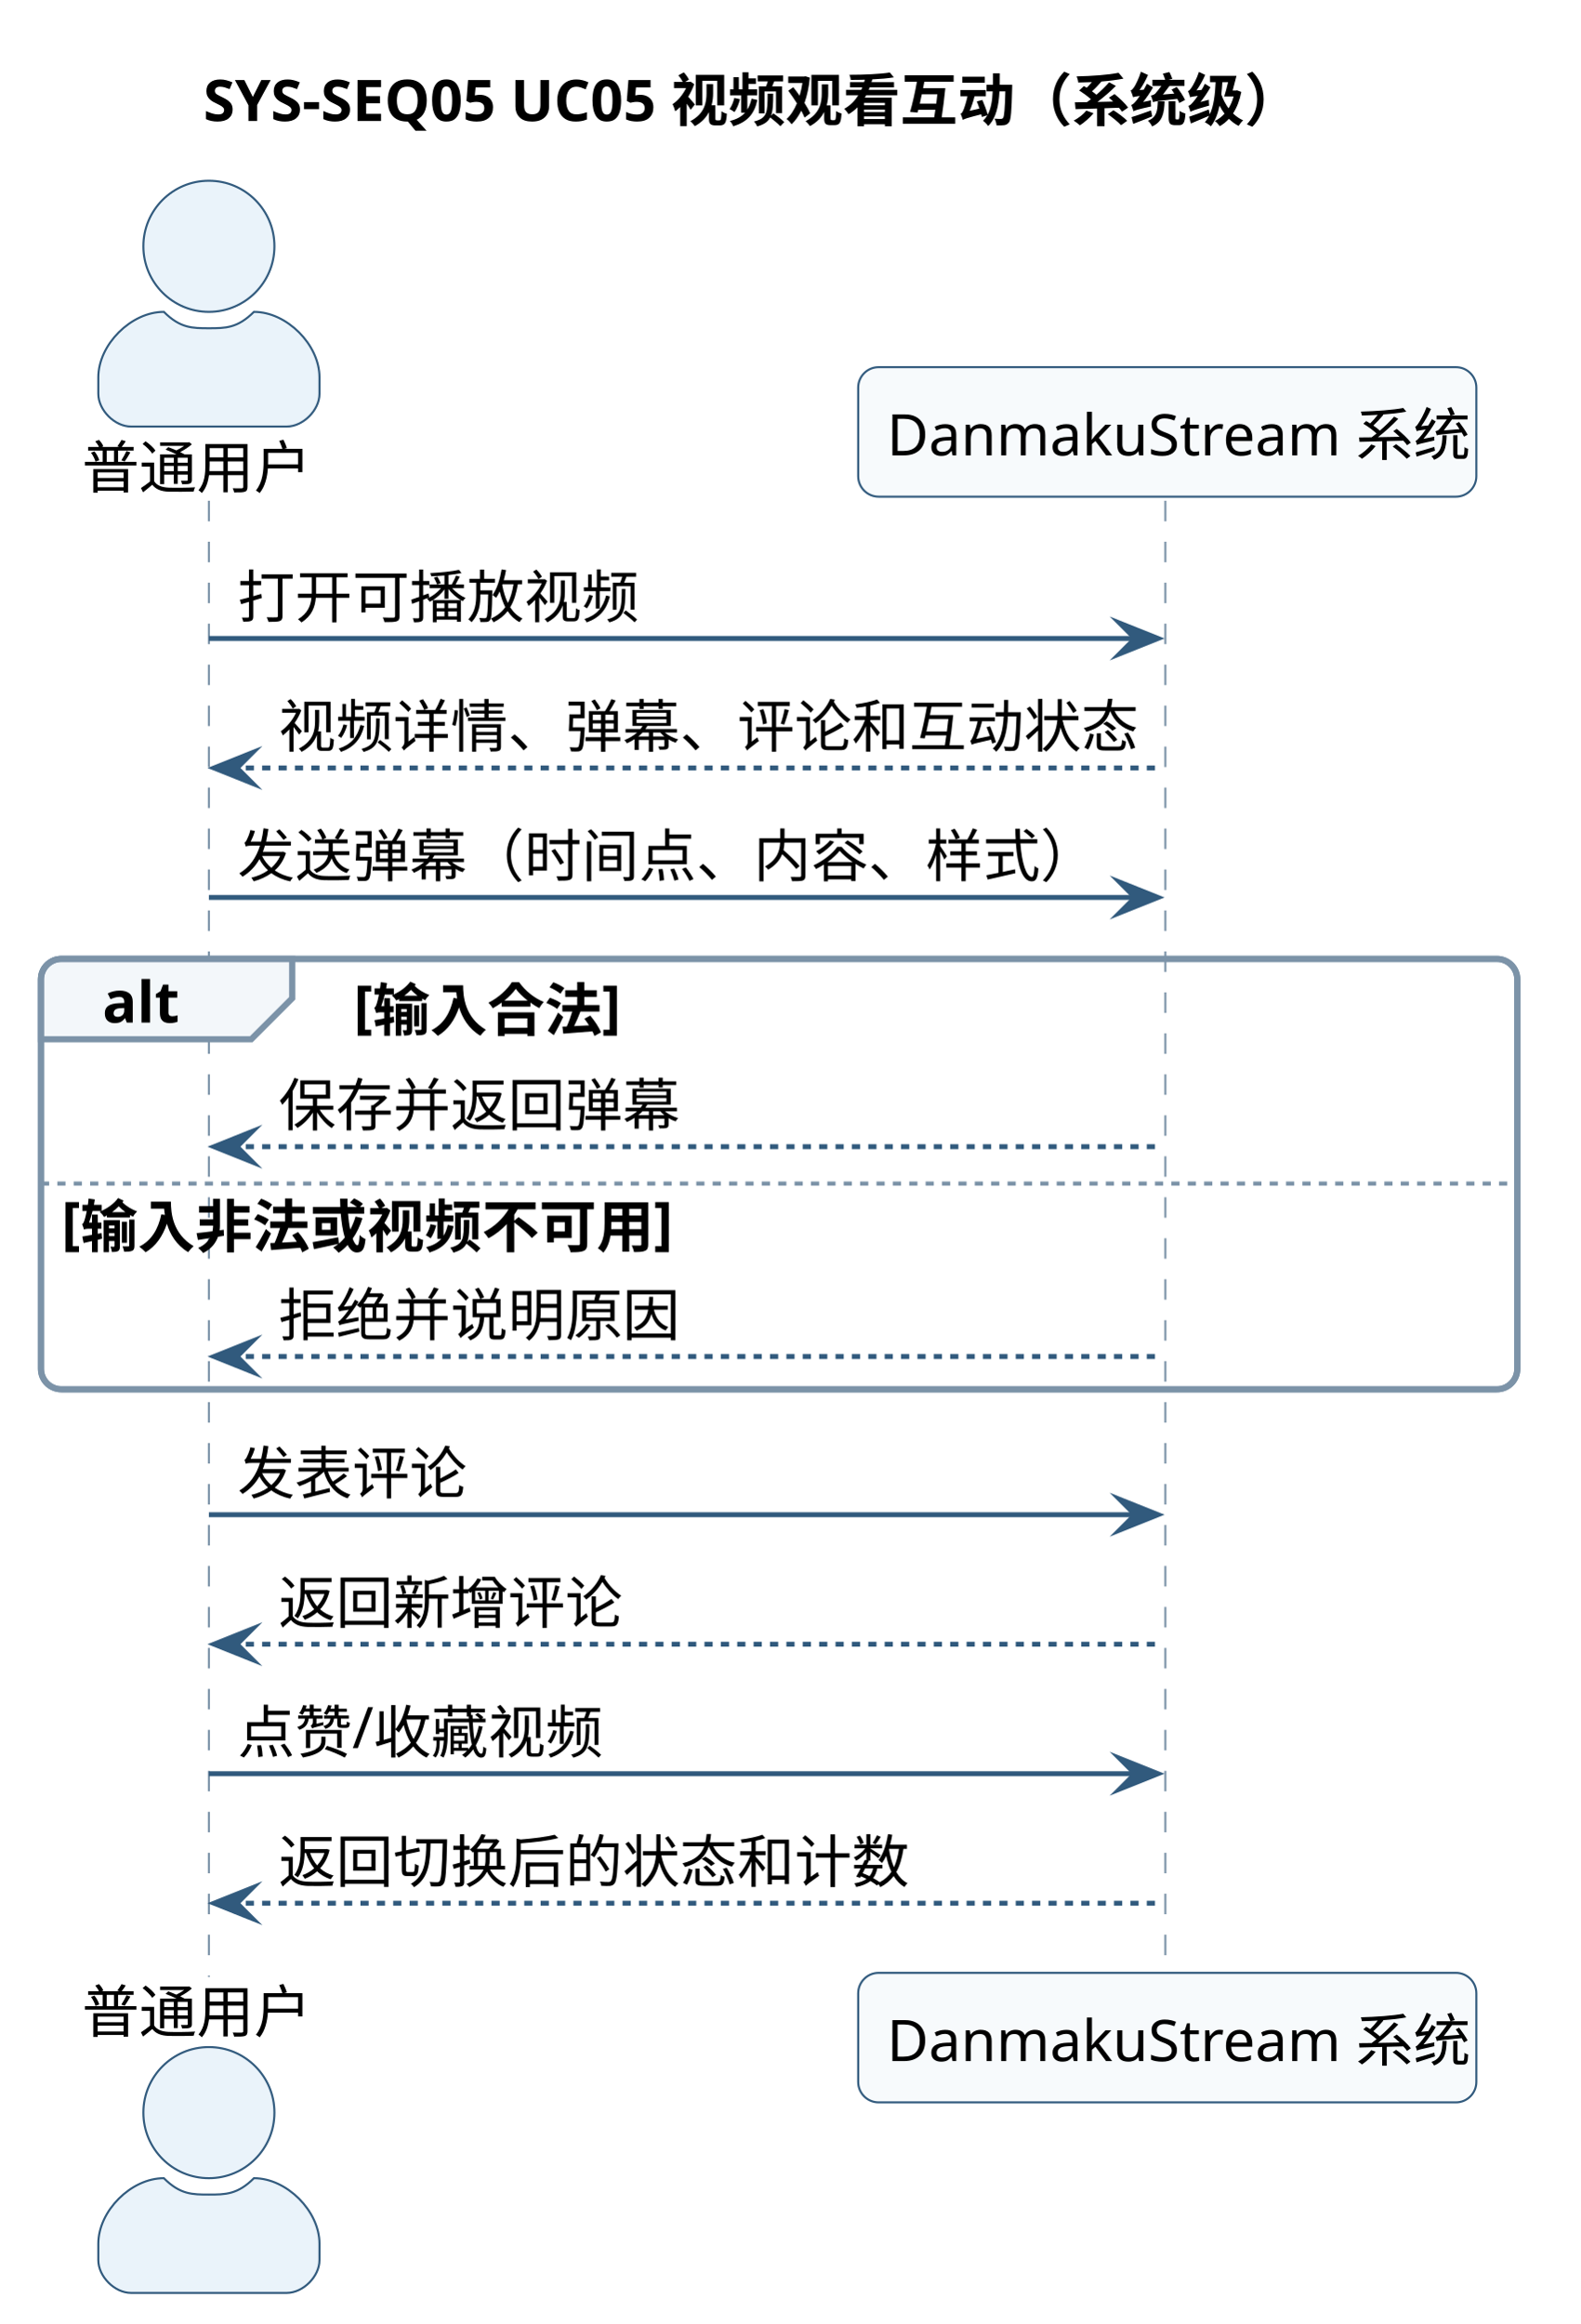
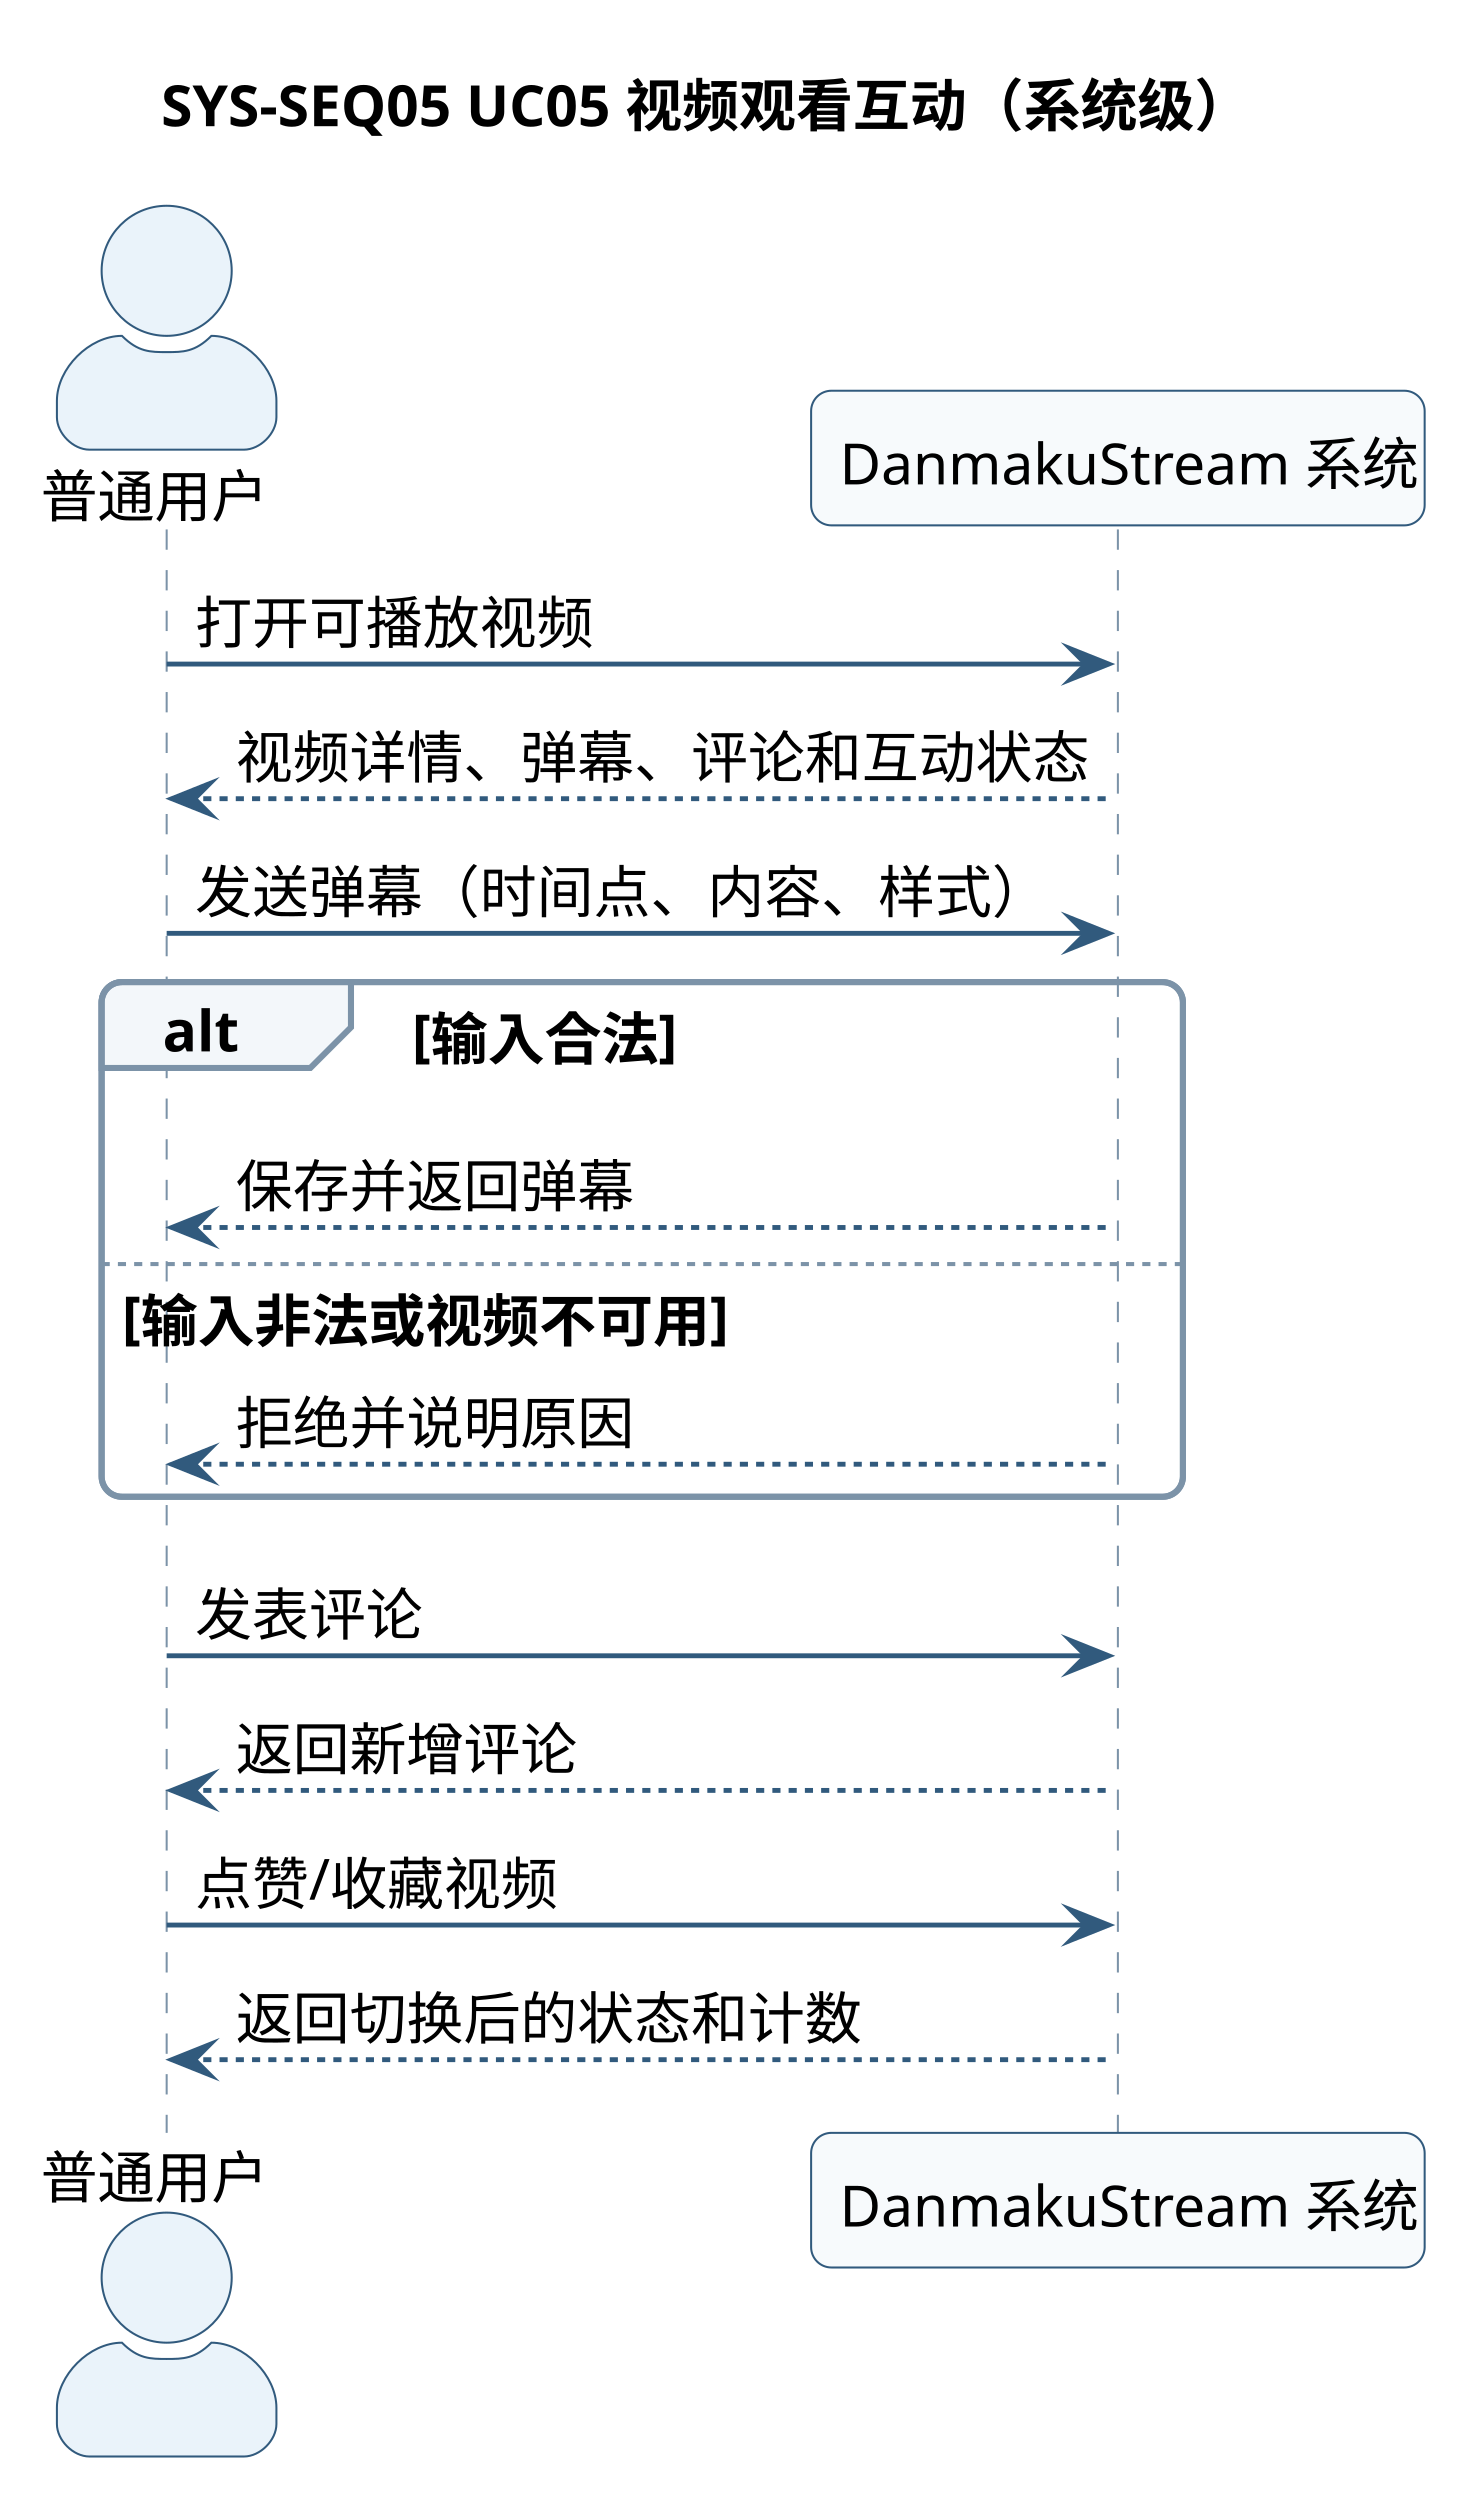
- <svg xmlns="http://www.w3.org/2000/svg" contentStyleType="text/css" data-diagram-type="SEQUENCE" height="567px" preserveAspectRatio="none" style="width:386px;height:567px;background:#FFFFFF;" version="1.1" viewBox="0 0 386 567" width="386px" zoomAndPan="magnify">
+ <svg xmlns="http://www.w3.org/2000/svg" version="1.1" data-diagram-type="SEQUENCE" style="width:361px;height:615px;background:#FFFFFF;" width="361px" height="615px" viewBox="0 0 361 615" zoomAndPan="magnify" preserveAspectRatio="none" contentStyleType="text/css">
  <defs />
-   <g>
+   <g font-family="sans-serif" lengthAdjust="spacing">
    <g class="title" data-source-line="2">
-       <text fill="#000000" font-family="sans-serif" font-size="14" font-weight="700" lengthAdjust="spacing" textLength="280.198" x="49.633" y="29.533">SYS-SEQ05 UC05 视频观看互动（系统级）</text>
+       <text x="39.634" y="31.044" fill="#000" font-size="14" textLength="280.198" font-weight="700">SYS-SEQ05 UC05 视频观看互动（系统级）</text>
    </g>
-     <rect fill="none" height="105.047" rx="5" ry="5" style="stroke:#7C93A8;stroke-width:1.5;" width="360.465" x="10" y="234.047" />
-     <g class="participant-lifeline" data-entity-uid="part1" data-qualified-name="U" data-source-line="3" id="part1-lifeline">
-       <g>
-         <rect fill="#000000" fill-opacity="0" height="360.312" width="8" x="47" y="122.219" />
-         <line style="stroke:#7C93A8;stroke-width:0.5;stroke-dasharray:5,5;" x1="51" x2="51" y1="122.219" y2="482.531" />
-       </g>
+     <rect x="25" y="241.601" width="266" height="126.601" fill="none" style="stroke:#7C93A8;stroke-width:1.5;" rx="5" ry="5" />
+     <g>
+       <rect x="37.5" y="130.24" width="8" height="394.441" fill="#000" fill-opacity="0" />
+       <line x1="41" y1="130.24" x2="41" y2="524.682" style="stroke:#7C93A8;stroke-width:0.5;stroke-dasharray:5,5;" />
    </g>
-     <g class="participant-lifeline" data-entity-uid="part2" data-qualified-name="S" data-source-line="4" id="part2-lifeline">
-       <g>
-         <rect fill="#000000" fill-opacity="0" height="360.312" width="8" x="281" y="122.219" />
-         <line style="stroke:#7C93A8;stroke-width:0.5;stroke-dasharray:5,5;" x1="284.535" x2="284.535" y1="122.219" y2="482.531" />
-       </g>
+     <g>
+       <rect x="271.5" y="130.24" width="8" height="394.441" fill="#000" fill-opacity="0" />
+       <line x1="275" y1="130.24" x2="275" y2="524.682" style="stroke:#7C93A8;stroke-width:0.5;stroke-dasharray:5,5;" />
    </g>
-     <g class="participant participant-head" data-entity-uid="part1" data-qualified-name="U" data-source-line="3" id="part1-head">
-       <text fill="#000000" font-family="sans-serif" font-size="14" lengthAdjust="spacing" textLength="56" x="20" y="119.143">普通用户</text>
-       <ellipse cx="51" cy="60.109" fill="#EAF3FA" rx="16" ry="16" style="stroke:#315A7D;stroke-width:0.5;" />
-       <path d="M51,80.109 C55,80.109 58,80.109 62,76.109 C70,76.109 78,84.109 78,92.109 L78,96.109 C78,100.109 74,104.109 70,104.109 L32,104.109 C28,104.109 24,100.109 24,96.109 L24,92.109 C24,84.109 32,76.109 40,76.109 C44,80.109 47,80.109 51,80.109" fill="#EAF3FA" style="stroke:#315A7D;stroke-width:0.5;" />
-     </g>
-     <g class="participant participant-tail" data-entity-uid="part1" data-qualified-name="U" data-source-line="3" id="part1-tail">
-       <text fill="#000000" font-family="sans-serif" font-size="14" lengthAdjust="spacing" textLength="56" x="20" y="496.065">普通用户</text>
-       <ellipse cx="51" cy="515.641" fill="#EAF3FA" rx="16" ry="16" style="stroke:#315A7D;stroke-width:0.5;" />
-       <path d="M51,535.641 C55,535.641 58,535.641 62,531.641 C70,531.641 78,539.641 78,547.641 L78,551.641 C78,555.641 74,559.641 70,559.641 L32,559.641 C28,559.641 24,555.641 24,551.641 L24,547.641 C24,539.641 32,531.641 40,531.641 C44,535.641 47,535.641 51,535.641" fill="#EAF3FA" style="stroke:#315A7D;stroke-width:0.5;" />
-     </g>
-     <g class="participant participant-head" data-entity-uid="part2" data-qualified-name="S" data-source-line="4" id="part2-head">
-       <rect fill="#F7FAFC" height="31.609" rx="5" ry="5" style="stroke:#315A7D;stroke-width:0.5;" width="150.931" x="209.535" y="89.609" />
-       <text fill="#000000" font-family="sans-serif" font-size="14" lengthAdjust="spacing" textLength="136.931" x="216.535" y="111.143">DanmakuStream 系统</text>
-     </g>
-     <g class="participant participant-tail" data-entity-uid="part2" data-qualified-name="S" data-source-line="4" id="part2-tail">
-       <rect fill="#F7FAFC" height="31.609" rx="5" ry="5" style="stroke:#315A7D;stroke-width:0.5;" width="150.931" x="209.535" y="481.531" />
-       <text fill="#000000" font-family="sans-serif" font-size="14" lengthAdjust="spacing" textLength="136.931" x="216.535" y="503.065">DanmakuStream 系统</text>
-     </g>
-     <g class="message" data-entity-1="part1" data-entity-2="part2" data-source-line="6" id="msg1">
-       <polygon fill="#315A7D" points="273,151.828,283,155.828,273,159.828,277,155.828" style="stroke:#315A7D;stroke-width:1;stroke-linejoin:miter;stroke-miterlimit:10;" />
-       <line style="stroke:#315A7D;stroke-width:1.2;" x1="51" x2="279" y1="155.828" y2="155.828" />
-       <text fill="#000000" font-family="sans-serif" font-size="14" lengthAdjust="spacing" textLength="98" x="58" y="150.752">打开可播放视频</text>
-     </g>
-     <g class="message" data-entity-1="part2" data-entity-2="part1" data-source-line="7" id="msg2">
-       <polygon fill="#315A7D" points="62,183.438,52,187.438,62,191.438,58,187.438" style="stroke:#315A7D;stroke-width:1;stroke-linejoin:miter;stroke-miterlimit:10;" />
-       <line style="stroke:#315A7D;stroke-width:1.2;stroke-dasharray:2,2;" x1="56" x2="284" y1="187.438" y2="187.438" />
-       <text fill="#000000" font-family="sans-serif" font-size="14" lengthAdjust="spacing" textLength="210" x="68" y="182.361">视频详情、弹幕、评论和互动状态</text>
-     </g>
-     <g class="message" data-entity-1="part1" data-entity-2="part2" data-source-line="8" id="msg3">
-       <polygon fill="#315A7D" points="273,215.047,283,219.047,273,223.047,277,219.047" style="stroke:#315A7D;stroke-width:1;stroke-linejoin:miter;stroke-miterlimit:10;" />
-       <line style="stroke:#315A7D;stroke-width:1.2;" x1="51" x2="279" y1="219.047" y2="219.047" />
-       <text fill="#000000" font-family="sans-serif" font-size="14" lengthAdjust="spacing" textLength="210" x="58" y="213.971">发送弹幕（时间点、内容、样式）</text>
-     </g>
-     <path d="M15,234.047 L71.338,234.047 L71.338,243.656 L61.338,253.656 L10,253.656 L10,239.047 A5,5 0 0 1 15,234.047" fill="#F3F7FA" style="stroke:#7C93A8;stroke-width:1.5;" />
-     <rect fill="none" height="105.047" rx="5" ry="5" style="stroke:#7C93A8;stroke-width:1.5;" width="360.465" x="10" y="234.047" />
-     <text fill="#000000" font-family="sans-serif" font-size="14" font-weight="700" lengthAdjust="spacing" textLength="16.338" x="25" y="249.58">alt</text>
-     <text fill="#000000" font-family="sans-serif" font-size="14" font-weight="700" lengthAdjust="spacing" textLength="67.074" x="86.338" y="250.58">[输入合法]</text>
-     <g class="message" data-entity-1="part2" data-entity-2="part1" data-source-line="10" id="msg4">
-       <polygon fill="#315A7D" points="62,275.875,52,279.875,62,283.875,58,279.875" style="stroke:#315A7D;stroke-width:1;stroke-linejoin:miter;stroke-miterlimit:10;" />
-       <line style="stroke:#315A7D;stroke-width:1.2;stroke-dasharray:2,2;" x1="56" x2="284" y1="279.875" y2="279.875" />
-       <text fill="#000000" font-family="sans-serif" font-size="14" lengthAdjust="spacing" textLength="98" x="68" y="274.799">保存并返回弹幕</text>
-     </g>
-     <line style="stroke:#7C93A8;stroke-width:1;stroke-dasharray:2,2;" x1="10" x2="370.465" y1="288.875" y2="288.875" />
-     <text fill="#000000" font-family="sans-serif" font-size="14" font-weight="700" lengthAdjust="spacing" textLength="153.699" x="15" y="303.408">[输入非法或视频不可用]</text>
-     <g class="message" data-entity-1="part2" data-entity-2="part1" data-source-line="12" id="msg5">
-       <polygon fill="#315A7D" points="62,327.094,52,331.094,62,335.094,58,331.094" style="stroke:#315A7D;stroke-width:1;stroke-linejoin:miter;stroke-miterlimit:10;" />
-       <line style="stroke:#315A7D;stroke-width:1.2;stroke-dasharray:2,2;" x1="56" x2="284" y1="331.094" y2="331.094" />
-       <text fill="#000000" font-family="sans-serif" font-size="14" lengthAdjust="spacing" textLength="98" x="68" y="326.018">拒绝并说明原因</text>
-     </g>
-     <g class="message" data-entity-1="part1" data-entity-2="part2" data-source-line="14" id="msg6">
-       <polygon fill="#315A7D" points="273,365.703,283,369.703,273,373.703,277,369.703" style="stroke:#315A7D;stroke-width:1;stroke-linejoin:miter;stroke-miterlimit:10;" />
-       <line style="stroke:#315A7D;stroke-width:1.2;" x1="51" x2="279" y1="369.703" y2="369.703" />
-       <text fill="#000000" font-family="sans-serif" font-size="14" lengthAdjust="spacing" textLength="56" x="58" y="364.627">发表评论</text>
-     </g>
-     <g class="message" data-entity-1="part2" data-entity-2="part1" data-source-line="15" id="msg7">
-       <polygon fill="#315A7D" points="62,397.312,52,401.312,62,405.312,58,401.312" style="stroke:#315A7D;stroke-width:1;stroke-linejoin:miter;stroke-miterlimit:10;" />
-       <line style="stroke:#315A7D;stroke-width:1.2;stroke-dasharray:2,2;" x1="56" x2="284" y1="401.312" y2="401.312" />
-       <text fill="#000000" font-family="sans-serif" font-size="14" lengthAdjust="spacing" textLength="84" x="68" y="396.236">返回新增评论</text>
-     </g>
-     <g class="message" data-entity-1="part1" data-entity-2="part2" data-source-line="16" id="msg8">
-       <polygon fill="#315A7D" points="273,428.922,283,432.922,273,436.922,277,432.922" style="stroke:#315A7D;stroke-width:1;stroke-linejoin:miter;stroke-miterlimit:10;" />
-       <line style="stroke:#315A7D;stroke-width:1.2;" x1="51" x2="279" y1="432.922" y2="432.922" />
-       <text fill="#000000" font-family="sans-serif" font-size="14" lengthAdjust="spacing" textLength="87.89" x="58" y="427.846">点赞/收藏视频</text>
-     </g>
-     <g class="message" data-entity-1="part2" data-entity-2="part1" data-source-line="17" id="msg9">
-       <polygon fill="#315A7D" points="62,460.531,52,464.531,62,468.531,58,464.531" style="stroke:#315A7D;stroke-width:1;stroke-linejoin:miter;stroke-miterlimit:10;" />
-       <line style="stroke:#315A7D;stroke-width:1.2;stroke-dasharray:2,2;" x1="56" x2="284" y1="464.531" y2="464.531" />
-       <text fill="#000000" font-family="sans-serif" font-size="14" lengthAdjust="spacing" textLength="154" x="68" y="459.455">返回切换后的状态和计数</text>
-     </g>
+     <text x="10" y="127.164" fill="#000" font-size="14" textLength="56">普通用户</text>
+     <ellipse cx="41" cy="66.62" rx="16" ry="16" fill="#EAF3FA" style="stroke:#315A7D;stroke-width:0.5;" />
+     <path d="M41,86.62 C45,86.62 48,86.62 52,82.62 C60,82.62 68,90.62 68,98.62 L68,102.62 C68,106.62 64,110.62 60,110.62 L22,110.62 C18,110.62 14,106.62 14,102.62 L14,98.62 C14,90.62 22,82.62 30,82.62 C34,86.62 37,86.62 41,86.62" style="stroke:#315A7D;stroke-width:0.5;" fill="#EAF3FA" />
+     <rect x="199.535" y="96.12" width="150.931" height="33.12" fill="#F7FAFC" style="stroke:#315A7D;stroke-width:0.5;" rx="5" ry="5" />
+     <text x="206.535" y="119.164" fill="#000" font-size="14" textLength="136.931">DanmakuStream 系统</text>
+     <text x="10" y="540.726" fill="#000" font-size="14" textLength="56">普通用户</text>
+     <ellipse cx="41" cy="560.302" rx="16" ry="16" fill="#EAF3FA" style="stroke:#315A7D;stroke-width:0.5;" />
+     <path d="M41,580.302 C45,580.302 48,580.302 52,576.302 C60,576.302 68,584.302 68,592.302 L68,596.302 C68,600.302 64,604.302 60,604.302 L22,604.302 C18,604.302 14,600.302 14,596.302 L14,592.302 C14,584.302 22,576.302 30,576.302 C34,580.302 37,580.302 41,580.302" style="stroke:#315A7D;stroke-width:0.5;" fill="#EAF3FA" />
+     <rect x="199.535" y="524.682" width="150.931" height="33.12" fill="#F7FAFC" style="stroke:#315A7D;stroke-width:0.5;" rx="5" ry="5" />
+     <text x="206.535" y="547.726" fill="#000" font-size="14" textLength="136.931">DanmakuStream 系统</text>
+     <polygon points="263,159.36,273,163.36,263,167.36,267,163.36" fill="#315A7D" style="stroke:#315A7D;stroke-width:1;stroke-linejoin:miter;stroke-miterlimit:10;" />
+     <line x1="41" y1="163.36" x2="269" y2="163.36" style="stroke:#315A7D;stroke-width:1.2;" />
+     <text x="48" y="158.284" fill="#000" font-size="14" textLength="98">打开可播放视频</text>
+     <polygon points="52,192.48,42,196.48,52,200.48,48,196.48" fill="#315A7D" style="stroke:#315A7D;stroke-width:1;stroke-linejoin:miter;stroke-miterlimit:10;" />
+     <line x1="46" y1="196.48" x2="274" y2="196.48" style="stroke:#315A7D;stroke-width:1.2;stroke-dasharray:2,2;" />
+     <text x="58" y="191.404" fill="#000" font-size="14" textLength="210">视频详情、弹幕、评论和互动状态</text>
+     <polygon points="263,225.601,273,229.601,263,233.601,267,229.601" fill="#315A7D" style="stroke:#315A7D;stroke-width:1;stroke-linejoin:miter;stroke-miterlimit:10;" />
+     <line x1="41" y1="229.601" x2="269" y2="229.601" style="stroke:#315A7D;stroke-width:1.2;" />
+     <text x="48" y="224.524" fill="#000" font-size="14" textLength="210">发送弹幕（时间点、内容、样式）</text>
+     <path d="M30,241.601 L86.338,241.601 L86.338,252.721 L76.338,262.721 L25,262.721 L25,246.601 A5,5 0 0 1 30,241.601" style="stroke:#7C93A8;stroke-width:1.5;" fill="#F3F7FA" />
+     <rect x="25" y="241.601" width="266" height="126.601" fill="none" style="stroke:#7C93A8;stroke-width:1.5;" rx="5" ry="5" />
+     <text x="40" y="258.645" fill="#000" font-size="14" textLength="16.338" font-weight="700">alt</text>
+     <text x="101.338" y="259.645" fill="#000" font-size="14" textLength="67.074" font-weight="700">[输入合法]</text>
+     <polygon points="52,297.961,42,301.961,52,305.961,48,301.961" fill="#315A7D" style="stroke:#315A7D;stroke-width:1;stroke-linejoin:miter;stroke-miterlimit:10;" />
+     <line x1="46" y1="301.961" x2="274" y2="301.961" style="stroke:#315A7D;stroke-width:1.2;stroke-dasharray:2,2;" />
+     <text x="58" y="296.885" fill="#000" font-size="14" textLength="98">保存并返回弹幕</text>
+     <line x1="25" y1="310.961" x2="291" y2="310.961" style="stroke:#7C93A8;stroke-width:1;stroke-dasharray:2,2;" />
+     <text x="30" y="329.005" fill="#000" font-size="14" textLength="153.699" font-weight="700">[输入非法或视频不可用]</text>
+     <polygon points="52,356.201,42,360.201,52,364.201,48,360.201" fill="#315A7D" style="stroke:#315A7D;stroke-width:1;stroke-linejoin:miter;stroke-miterlimit:10;" />
+     <line x1="46" y1="360.201" x2="274" y2="360.201" style="stroke:#315A7D;stroke-width:1.2;stroke-dasharray:2,2;" />
+     <text x="58" y="355.125" fill="#000" font-size="14" textLength="98">拒绝并说明原因</text>
+     <polygon points="263,403.321,273,407.321,263,411.321,267,407.321" fill="#315A7D" style="stroke:#315A7D;stroke-width:1;stroke-linejoin:miter;stroke-miterlimit:10;" />
+     <line x1="41" y1="407.321" x2="269" y2="407.321" style="stroke:#315A7D;stroke-width:1.2;" />
+     <text x="48" y="402.245" fill="#000" font-size="14" textLength="56">发表评论</text>
+     <polygon points="52,436.441,42,440.441,52,444.441,48,440.441" fill="#315A7D" style="stroke:#315A7D;stroke-width:1;stroke-linejoin:miter;stroke-miterlimit:10;" />
+     <line x1="46" y1="440.441" x2="274" y2="440.441" style="stroke:#315A7D;stroke-width:1.2;stroke-dasharray:2,2;" />
+     <text x="58" y="435.365" fill="#000" font-size="14" textLength="84">返回新增评论</text>
+     <polygon points="263,469.562,273,473.562,263,477.562,267,473.562" fill="#315A7D" style="stroke:#315A7D;stroke-width:1;stroke-linejoin:miter;stroke-miterlimit:10;" />
+     <line x1="41" y1="473.562" x2="269" y2="473.562" style="stroke:#315A7D;stroke-width:1.2;" />
+     <text x="48" y="468.485" fill="#000" font-size="14" textLength="87.89">点赞/收藏视频</text>
+     <polygon points="52,502.682,42,506.682,52,510.682,48,506.682" fill="#315A7D" style="stroke:#315A7D;stroke-width:1;stroke-linejoin:miter;stroke-miterlimit:10;" />
+     <line x1="46" y1="506.682" x2="274" y2="506.682" style="stroke:#315A7D;stroke-width:1.2;stroke-dasharray:2,2;" />
+     <text x="58" y="501.605" fill="#000" font-size="14" textLength="154">返回切换后的状态和计数</text>
  </g>
</svg>
